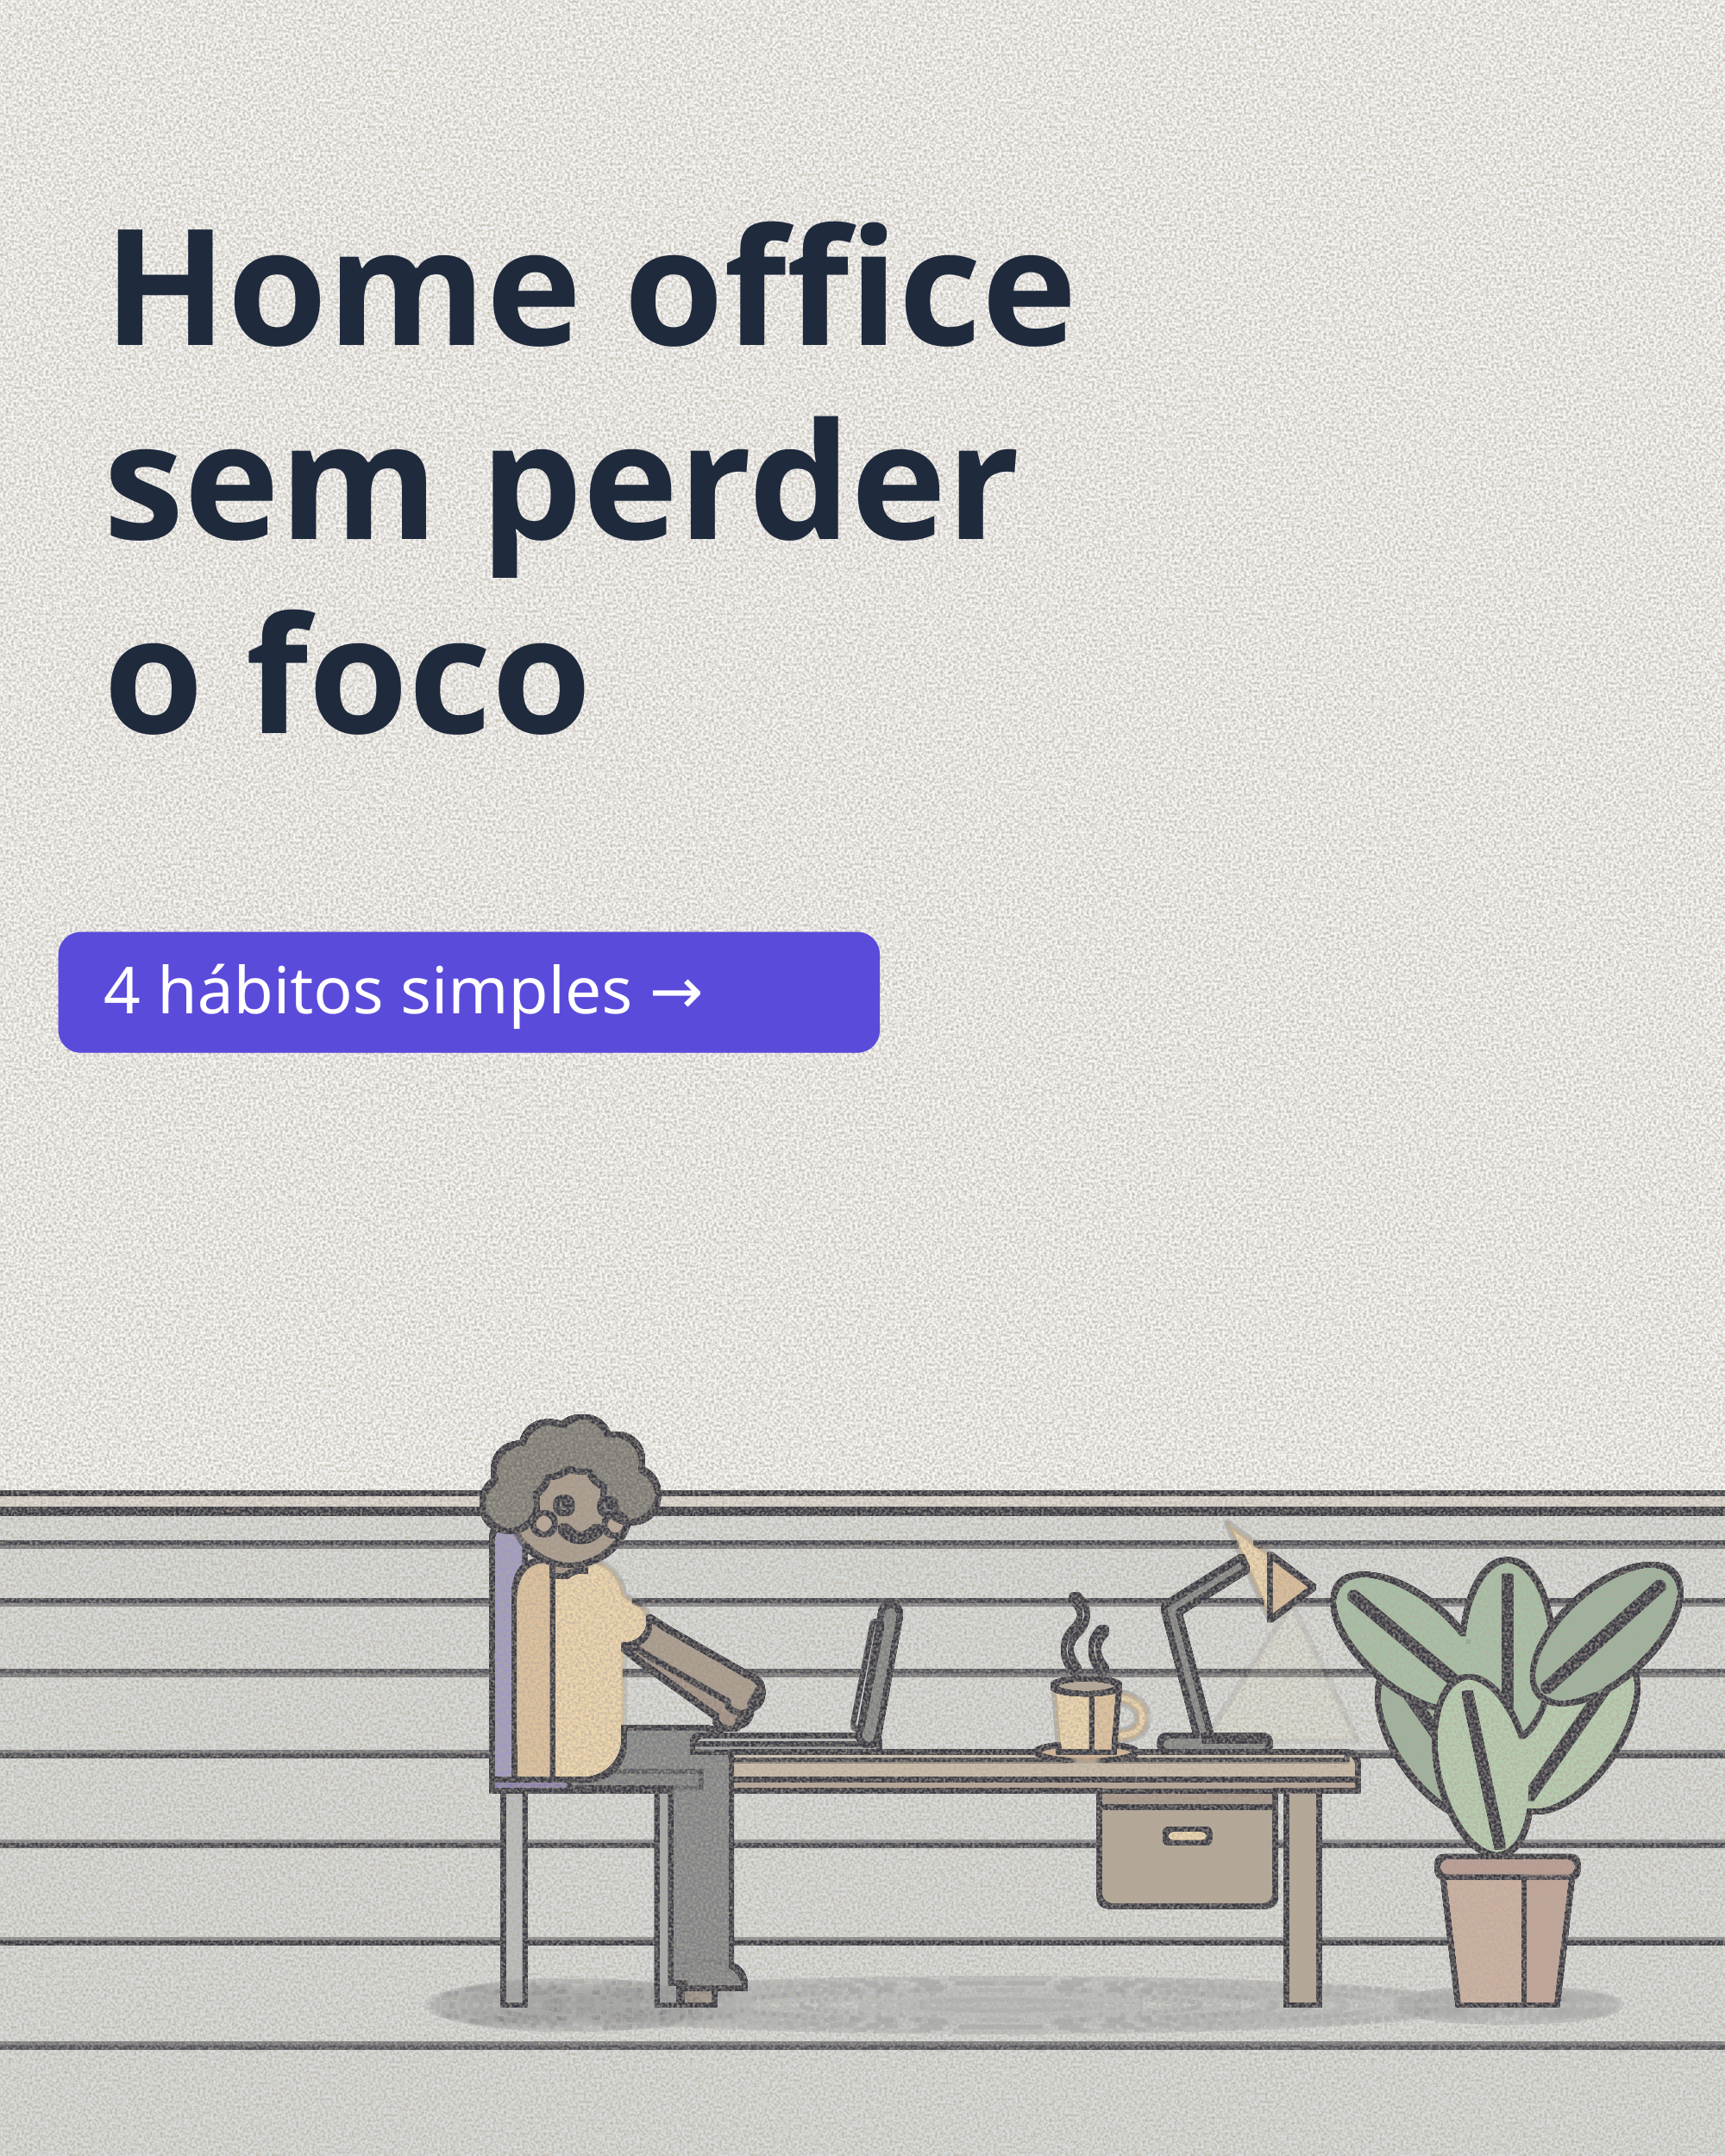
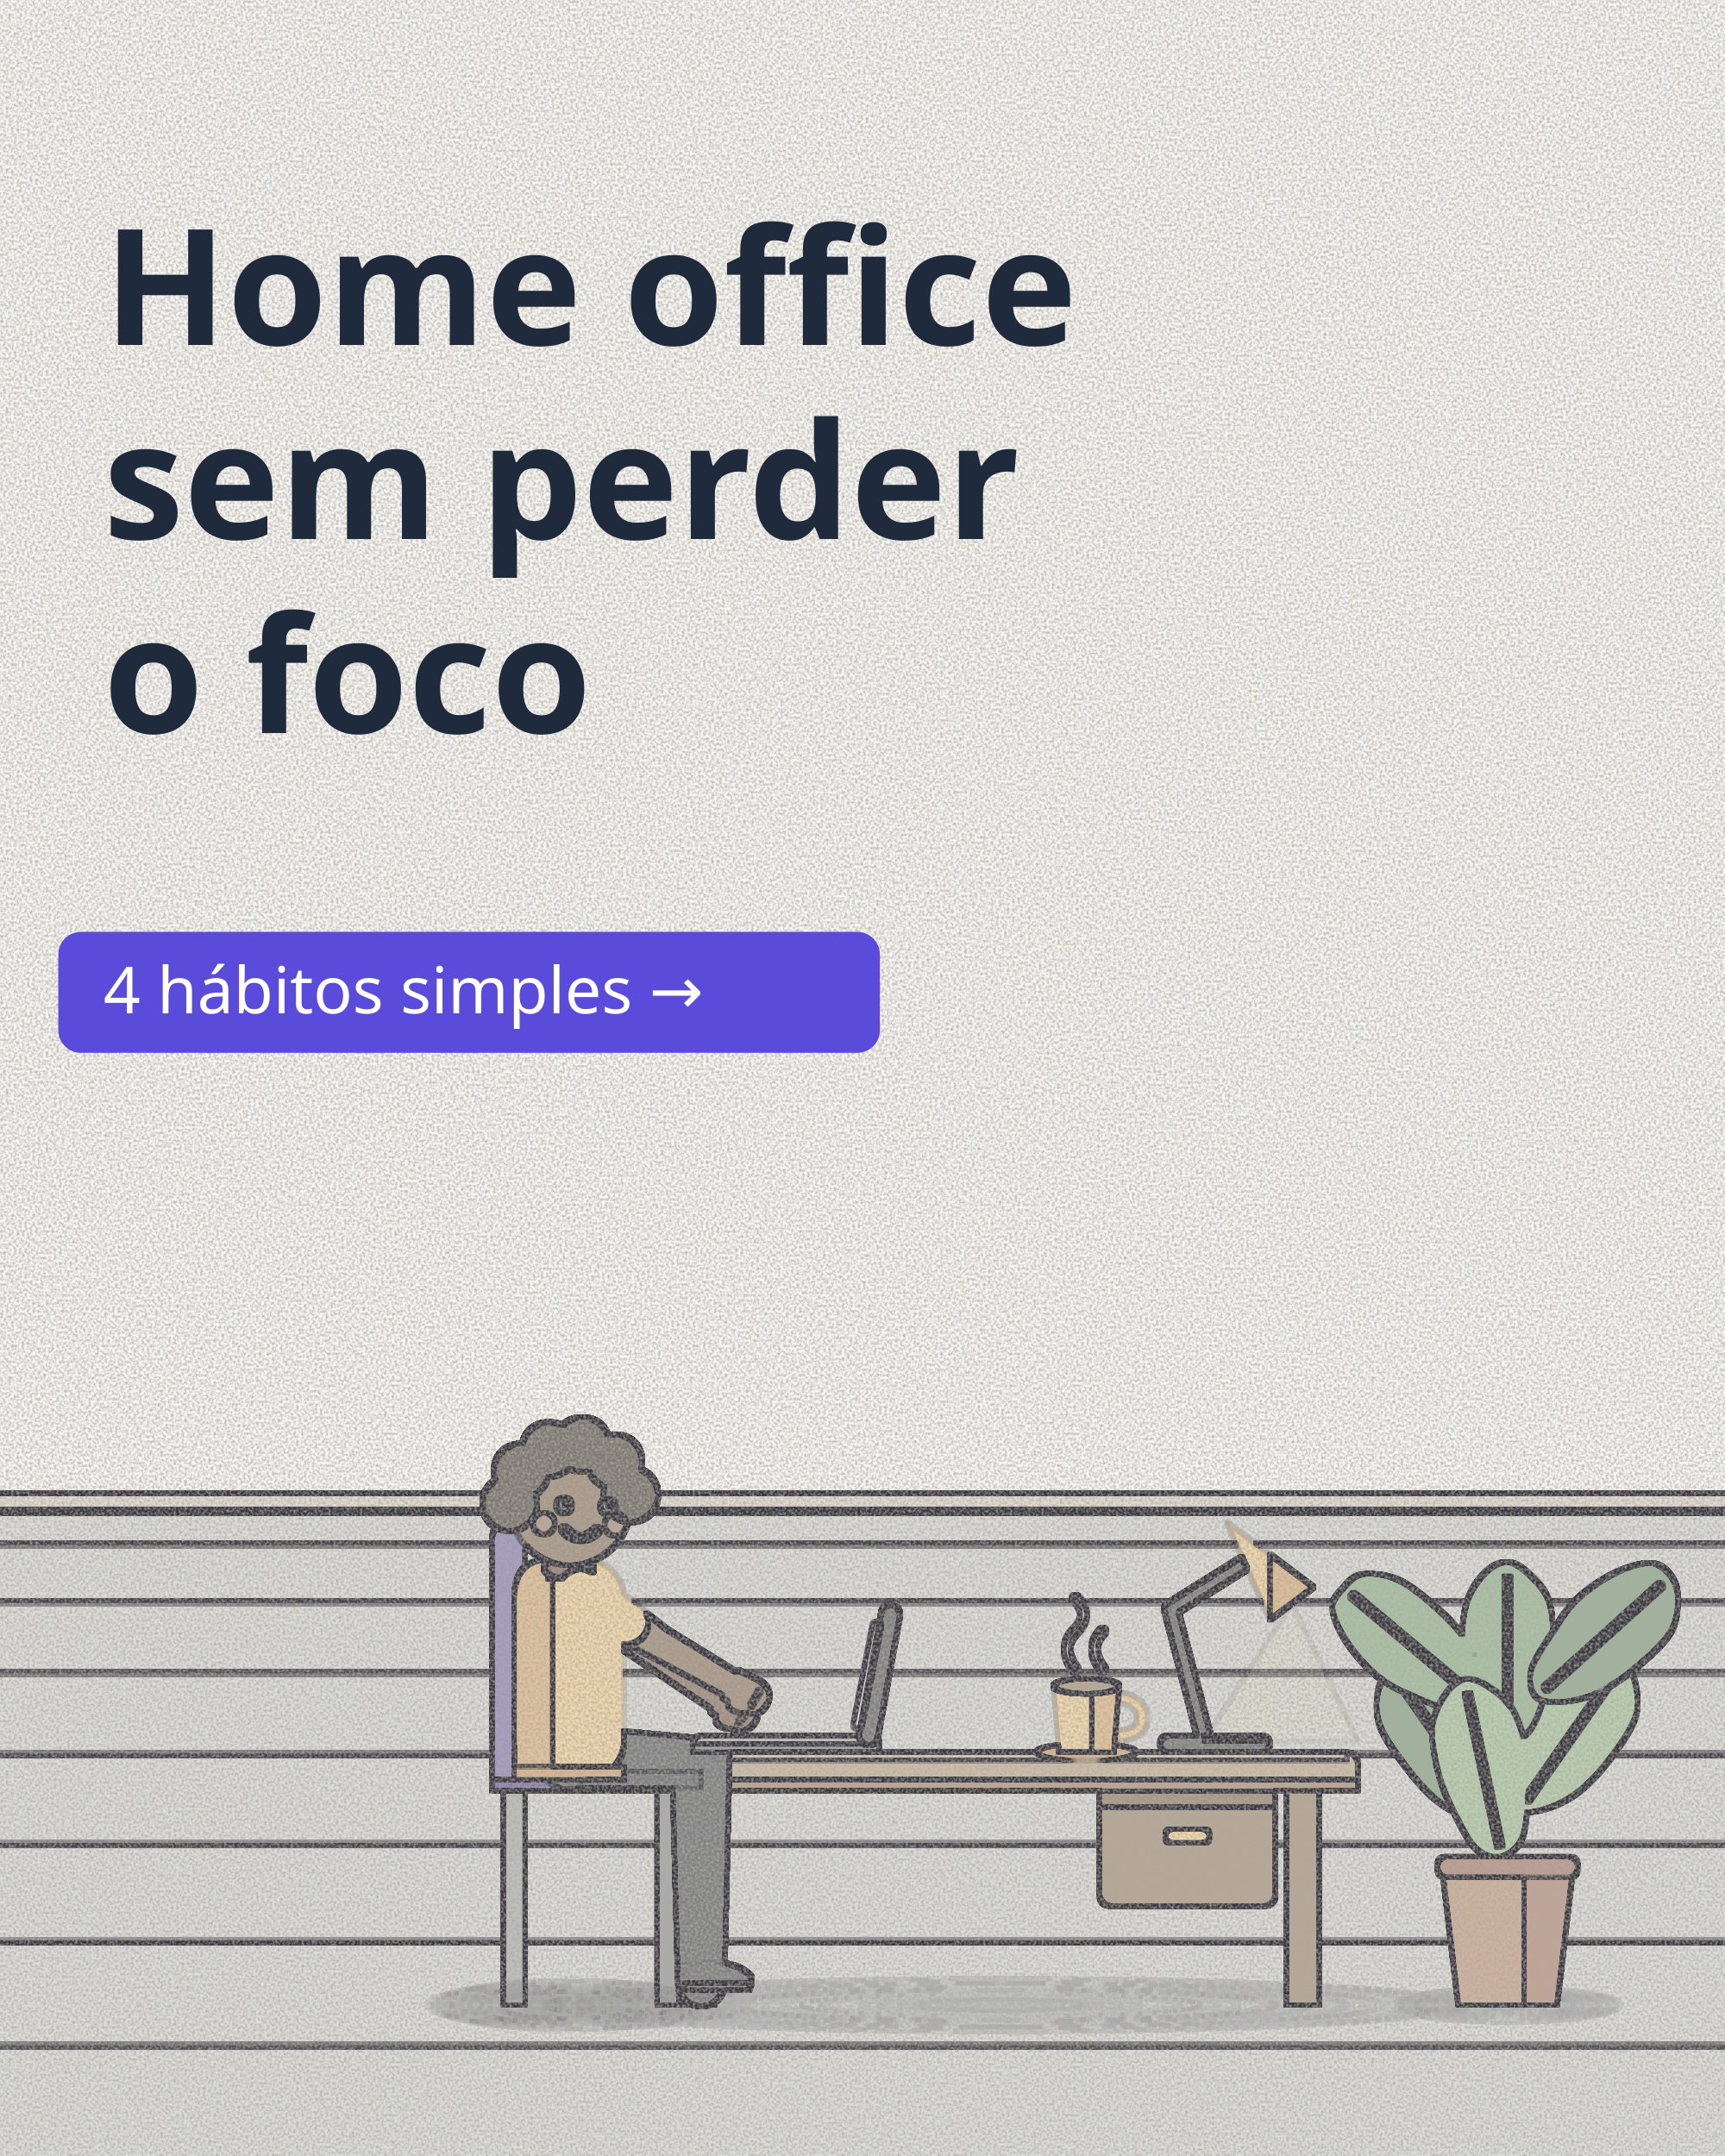
<svg xmlns="http://www.w3.org/2000/svg" width="864" height="1080" viewBox="0 0 864 1080">
  <defs>
    <filter id="kitScene" x="0" y="0" width="100%" height="100%" color-interpolation-filters="sRGB">
      <feColorMatrix in="SourceGraphic" type="saturate" values="0.55" result="ds" />
      <feComponentTransfer in="ds" result="wash">
        <feFuncR type="linear" slope="0.58" intercept="0.42" />
        <feFuncG type="linear" slope="0.58" intercept="0.42" />
        <feFuncB type="linear" slope="0.58" intercept="0.4" />
      </feComponentTransfer>
      <feColorMatrix in="SourceGraphic" type="matrix" values="0.3 0.59 0.11 0 0  0.3 0.59 0.11 0 0  0.3 0.59 0.11 0 0  0 0 0 1 0" result="g" />
      <feConvolveMatrix in="g" order="3" kernelMatrix="-1 -1 -1 -1 8 -1 -1 -1 -1" preserveAlpha="true" result="e1" />
      <feConvolveMatrix in="g" order="3" kernelMatrix="1 1 1 1 -8 1 1 1 1" preserveAlpha="true" result="e2" />
      <feComposite in="e1" in2="e2" operator="arithmetic" k2="1" k3="1" result="e" />
      <feColorMatrix in="e" type="matrix" values="0 0 0 0 0.22  0 0 0 0 0.22  0 0 0 0 0.26  2.2 2.2 2.2 0 0" result="lines" />
      <feMorphology in="lines" operator="dilate" radius="0.6" result="lines2" />
      <feMerge>
        <feMergeNode in="wash" />
        <feMergeNode in="lines2" />
      </feMerge>
    </filter>
  </defs>
  <g filter="url(#kitScene)">
    <defs>
      <linearGradient id="sky" x1="0" y1="0" x2="0" y2="1">
        <stop offset="0" stop-color="#DCEBF7" />
        <stop offset="0.55" stop-color="#e6f1f9" />
        <stop offset="0.85" stop-color="#EFF6FC" />
        <stop offset="1" stop-color="#EEF5FB" />
      </linearGradient>
      <linearGradient id="ground" x1="0" y1="0" x2="0" y2="1">
        <stop offset="0" stop-color="#9CC793" />
        <stop offset="1" stop-color="#7AB582" />
      </linearGradient>
      <radialGradient id="cshadow">
        <stop offset="0" stop-color="rgb(31,42,61)" stop-opacity="0.195" />
        <stop offset="0.55" stop-color="rgb(31,42,61)" stop-opacity="0.143" />
        <stop offset="1" stop-color="rgb(31,42,61)" stop-opacity="0" />
      </radialGradient>
      <filter id="hazeFar" color-interpolation-filters="sRGB">
        <feColorMatrix type="matrix" values="0.92 0 0 0 0.076 0 0.92 0 0 0.075 0 0 0.92 0 0.079 0 0 0 1 0" />
      </filter>
      <filter id="hazeMid" color-interpolation-filters="sRGB">
        <feColorMatrix type="matrix" values="0.96 0 0 0 0.038 0 0.96 0 0 0.037 0 0 0.96 0 0.040 0 0 0 1 0" />
      </filter>
    </defs>
    <rect width="864" height="756" fill="#F1EEFC" />
    <rect y="756" width="864" height="324" fill="#B8C4D1" />
    <rect y="748" width="864" height="10" fill="#8E6542" fill-opacity="0.35" stroke-opacity="0.35" />
    <rect x="0" y="772.9" width="864" height="1.5" fill="#8E6542" fill-opacity="0.15" stroke-opacity="0.15" />
    <rect x="0" y="801.8" width="864" height="1.5" fill="#8E6542" fill-opacity="0.15" stroke-opacity="0.15" />
    <rect x="0" y="837.3" width="864" height="1.5" fill="#8E6542" fill-opacity="0.15" stroke-opacity="0.15" />
    <rect x="0" y="878.0" width="864" height="1.5" fill="#8E6542" fill-opacity="0.15" stroke-opacity="0.15" />
    <rect x="0" y="923.0" width="864" height="1.5" fill="#8E6542" fill-opacity="0.15" stroke-opacity="0.15" />
    <rect x="0" y="971.8" width="864" height="1.5" fill="#8E6542" fill-opacity="0.15" stroke-opacity="0.15" />
    <rect x="0" y="1024.0" width="864" height="1.5" fill="#8E6542" fill-opacity="0.15" stroke-opacity="0.15" />
    <g transform="translate(501.1 1004.4) scale(2.754)">
      <ellipse cx="0" cy="0" rx="85.0" ry="4.9" fill="url(#cshadow)" />
    </g>
    <g style="isolation: isolate;">
      <g id="canto_mesa" transform="translate(501.1 1004.4) scale(2.754)">
        <g id="b_canto_mesa">
          <rect x="-58" y="-40" width="6" height="40" rx="0" fill="#8E6542" />
          <rect x="52" y="-40" width="6" height="40" rx="0" fill="#8E6542" />
          <rect x="18" y="-40" width="32" height="22" rx="2" fill="#8E6542" />
          <rect x="18" y="-40" width="32" height="4" rx="0" fill="#794630" />
          <rect x="30" y="-32" width="8" height="2.5" rx="1" fill="#FFB547" />
          <rect x="-65" y="-46" width="130" height="7" rx="2" fill="#B98A5E" />
          <rect x="-65" y="-41" width="130" height="2" rx="0" fill="#9B5E43" />
          <rect x="-63" y="-46" width="126" height="1.5" rx="0" fill="#C79D76" />
        </g>
      </g>
    </g>
    <g transform="translate(296.1 1004.4) scale(2.754)">
      <ellipse cx="0" cy="0" rx="30.0" ry="4.2" fill="url(#cshadow)" />
    </g>
    <g style="isolation: isolate;">
      <g id="canto_cadeira" transform="translate(296.1 1004.4) scale(2.754)">
        <g id="b_canto_cadeira">
          <rect x="-16" y="-40" width="4" height="40" rx="0" fill="#8592A6" />
          <rect x="12" y="-40" width="4" height="40" rx="0" fill="#647185" />
          <rect x="-18" y="-88" width="6" height="49" rx="3" fill="#5B4BDB" />
          <rect x="-18" y="-45" width="36" height="6" rx="2" fill="#5B4BDB" />
          <rect x="-18" y="-41" width="36" height="2" rx="0" fill="#3D1AC0" />
        </g>
      </g>
    </g>
    <g transform="translate(755.1 1004.4) scale(2.065)">
      <ellipse cx="0" cy="0" rx="27.5" ry="4.2" fill="url(#cshadow)" />
    </g>
    <g style="isolation: isolate;">
      <g id="canto_planta" transform="translate(755.1 1004.4) scale(2.065)">
        <g id="b_canto_planta">
-           <ellipse cx="-16" cy="-64" rx="11" ry="22" fill="#3D8550" transform="rotate(-35 -16 -64)" />
+           <path d="M-4.7 -64C-4.83 -60.41 -6.11 -56.88 -7.08 -53.7C-8.04 -50.51 -8.99 -47.02 -10.48 -44.89C-11.97 -42.75 -14.18 -40.83 -16 -40.88C-17.82 -40.93 -19.88 -43.13 -21.43 -45.19C-22.98 -47.25 -24.44 -50.11 -25.32 -53.24C-26.2 -56.38 -26.56 -60.26 -26.7 -64C-26.83 -67.74 -27 -72.53 -26.13 -75.7C-25.26 -78.86 -23.17 -81.46 -21.48 -82.99C-19.79 -84.52 -17.84 -84.83 -16 -84.88C-14.16 -84.93 -12.05 -84.91 -10.43 -83.3C-8.81 -81.69 -7.22 -78.46 -6.27 -75.24C-5.31 -72.02 -4.56 -67.59 -4.7 -64Z" fill="#3D8550" transform="rotate(-35 -16 -64)" />
          <path d="M-16 -44 L-16 -82" stroke="#006947" stroke-width="1.4" transform="rotate(-35 -16 -64)" />
-           <ellipse cx="16" cy="-66" rx="11" ry="22" fill="#6BB36A" transform="rotate(35 16 -66)" />
+           <path d="M26.89 -66C26.75 -62.26 26.23 -58.35 25.31 -55.25C24.39 -52.16 22.91 -49.45 21.36 -47.42C19.81 -45.39 17.84 -43.25 16 -43.08C14.16 -42.92 11.83 -44.31 10.35 -46.42C8.86 -48.53 8.01 -52.45 7.1 -55.72C6.19 -58.98 5.03 -62.41 4.89 -66C4.75 -69.59 5.34 -74 6.26 -77.25C7.17 -80.51 8.74 -83.89 10.36 -85.53C11.99 -87.16 14.17 -87.25 16 -87.08C17.83 -86.92 19.66 -86.09 21.35 -84.53C23.04 -82.96 25.23 -80.81 26.15 -77.72C27.07 -74.63 27.03 -69.74 26.89 -66Z" fill="#6BB36A" transform="rotate(35 16 -66)" />
          <path d="M16 -46 L16 -84" stroke="#0C9259" stroke-width="1.4" transform="rotate(35 16 -66)" />
-           <ellipse cx="0" cy="-86" rx="11" ry="22" fill="#4E9E5C" transform="rotate(0 0 -86)" />
+           <path d="M10.96 -86C10.78 -82.3 9.98 -78.71 9.08 -75.51C8.18 -72.32 7.05 -68.82 5.54 -66.81C4.03 -64.81 1.87 -63.57 0 -63.5C-1.87 -63.42 -4.19 -64.32 -5.67 -66.35C-7.16 -68.39 -8.01 -72.44 -8.9 -75.72C-9.8 -78.99 -10.87 -82.37 -11.04 -86C-11.22 -89.63 -10.9 -94.36 -9.97 -97.51C-9.04 -100.67 -7.12 -103.25 -5.46 -104.92C-3.8 -106.58 -1.8 -107.57 0 -107.5C1.8 -107.42 3.64 -106.09 5.33 -104.46C7.02 -102.83 9.21 -100.79 10.15 -97.72C11.09 -94.64 11.13 -89.7 10.96 -86Z" fill="#4E9E5C" transform="rotate(0 0 -86)" />
          <path d="M0 -66 L0 -104" stroke="#007E53" stroke-width="1.4" transform="rotate(0 0 -86)" />
-           <ellipse cx="-24" cy="-88" rx="11" ry="22" fill="#4E9E5C" transform="rotate(-50 -24 -88)" />
+           <path d="M-13.22 -88C-13.34 -84.27 -13.78 -80.34 -14.68 -77.23C-15.58 -74.13 -17.06 -71.45 -18.62 -69.36C-20.17 -67.26 -22.19 -64.71 -24 -64.66C-25.81 -64.61 -27.97 -66.9 -29.47 -69.05C-30.97 -71.21 -32.05 -74.44 -33.01 -77.59C-33.97 -80.75 -35.1 -84.39 -35.22 -88C-35.34 -91.61 -34.66 -95.99 -33.73 -99.23C-32.79 -102.48 -31.24 -105.89 -29.62 -107.46C-28 -109.03 -25.86 -108.71 -24 -108.66C-22.14 -108.61 -20.14 -108.67 -18.47 -107.16C-16.8 -105.65 -14.83 -102.79 -13.96 -99.59C-13.08 -96.4 -13.1 -91.73 -13.22 -88Z" fill="#4E9E5C" transform="rotate(-50 -24 -88)" />
          <path d="M-24 -68 L-24 -106" stroke="#007E53" stroke-width="1.4" transform="rotate(-50 -24 -88)" />
-           <ellipse cx="24" cy="-90" rx="11" ry="22" fill="#3D8550" transform="rotate(48 24 -90)" />
+           <path d="M34.89 -90C34.75 -86.26 34.23 -82.35 33.31 -79.25C32.39 -76.16 30.91 -73.45 29.36 -71.42C27.81 -69.39 25.84 -67.25 24 -67.08C22.16 -66.92 19.83 -68.31 18.35 -70.42C16.86 -72.53 16.01 -76.45 15.1 -79.72C14.19 -82.98 13.03 -86.41 12.89 -90C12.75 -93.59 13.34 -98 14.26 -101.25C15.17 -104.51 16.74 -107.89 18.36 -109.53C19.99 -111.16 22.17 -111.25 24 -111.08C25.83 -110.92 27.66 -110.09 29.35 -108.53C31.04 -106.96 33.23 -104.81 34.15 -101.72C35.07 -98.63 35.03 -93.74 34.89 -90Z" fill="#3D8550" transform="rotate(48 24 -90)" />
          <path d="M24 -70 L24 -108" stroke="#006947" stroke-width="1.4" transform="rotate(48 24 -90)" />
-           <ellipse cx="-6" cy="-58" rx="11" ry="22" fill="#6BB36A" transform="rotate(-12 -6 -58)" />
+           <path d="M5.12 -58C4.94 -54.34 3.88 -50.88 2.96 -47.66C2.03 -44.44 1.07 -40.68 -0.42 -38.66C-1.91 -36.65 -4.13 -35.59 -6 -35.55C-7.87 -35.51 -10.15 -36.42 -11.65 -38.43C-13.15 -40.44 -14.14 -44.33 -15.01 -47.6C-15.88 -50.86 -16.7 -54.32 -16.88 -58C-17.06 -61.68 -17.01 -66.53 -16.1 -69.66C-15.19 -72.79 -13.1 -75.12 -11.42 -76.77C-9.74 -78.42 -7.79 -79.59 -6 -79.55C-4.21 -79.51 -2.32 -78.19 -0.65 -76.53C1.02 -74.88 3.08 -72.68 4.04 -69.6C5 -66.51 5.3 -61.66 5.12 -58Z" fill="#6BB36A" transform="rotate(-12 -6 -58)" />
          <path d="M-6 -38 L-6 -76" stroke="#0C9259" stroke-width="1.4" transform="rotate(-12 -6 -58)" />
          <path d="M-16 -34 L16 -34 L12 0 L-12 0 Z" fill="#C9724E" />
          <path d="M4 -34 L16 -34 L12 0 L4 0 Z" fill="#B75A45" />
          <rect x="-17" y="-36" width="34" height="5" rx="2" fill="#AB4A41" />
        </g>
      </g>
    </g>
    <g transform="translate(285.1 1004.4) scale(2.754)">
      <ellipse cx="0" cy="0" rx="25.0" ry="4.5" fill="url(#cshadow)" />
    </g>
    <g style="isolation: isolate;">
      <g id="canto_pessoa" transform="translate(285.1 1004.4) scale(2.754)">
        <g id="b_canto_pessoa">
          <g transform="scale(1 1)">
-             <path d="M9.98 -68.64 L15.29 -64.4 L28.28 -55.06" stroke="#6C3727" fill="none" stroke-linecap="round" stroke-linejoin="round" stroke-width="6" />
-             <path d="M2 -75 L9.98 -68.64" stroke="#E68023" fill="none" stroke-linecap="round" stroke-linejoin="round" stroke-width="8" />
+             <path d="M7.8 -65.91L7.8 -65.91L13.57 -62.08L26.88 -53.11A2.4 2.4 0 0 0 29.68 -57.01L29.68 -57.01L17.02 -66.73L12.16 -71.38A3.5 3.5 0 0 0 7.8 -65.91Z" fill="#6C3727" />
+             <path d="M-0.68 -71.64L-0.68 -71.64L7.55 -65.59A3.9 3.9 0 0 0 12.41 -71.69L12.41 -71.69L4.68 -78.36A4.3 4.3 0 0 0 -0.68 -71.64Z" fill="#E68023" />
            <g transform="translate(28.28 -55.06) rotate(35.73)">
              <ellipse cx="1.2" cy="0.9" rx="1.9" ry="1.3" fill="#622923" transform="rotate(-30 1.2 0.9)" />
-               <rect x="-1.2" y="-3.1" width="6.4" height="6.2" rx="3" fill="#6C3727" />
+               <path d="M-1.2 -2.9 L3 -3.2 Q6.6 -3.1 6.6 0 Q6.6 3.1 3 3.2 L-1.2 2.9 Z" fill="#6C3727" />
              <ellipse cx="2.4" cy="2.6" rx="2.2" ry="1.25" fill="#6C3727" transform="rotate(-20 2.4 2.6)" />
              <path d="M4.2 -1.6 L4.2 1.6" stroke="#622923" stroke-width="0.6" stroke-linecap="round" />
            </g>
-             <path d="M0 -45 L24 -45 L24 -4" stroke="#1F2A44" stroke-width="11" fill="none" stroke-linejoin="round" />
+             <path d="M0 -39.25L0 -39.25L18.75 -41.93L19.75 -4A4.25 4.25 0 0 0 28.25 -4L28.25 -4L29.25 -48.07L0 -50.75A5.75 5.75 0 0 0 0 -39.25Z" fill="#1F2A44" />
            <path d="M2 -41 L24 -41" stroke="#18233D" stroke-width="3" fill="none" />
-             <path d="M21 -3 L32 -3 Q32 -8 25 -8 L21 -8 Z" fill="#1F2A3D" />
+             <g transform="translate(0 -2.2)">
+               <path d="M21 -5.4 L21 -0.8 L31.5 -0.8 Q33.2 -0.8 33.2 -2.8 Q31 -5.6 26 -5.6 Z" fill="#1F2A3D" />
+               <path d="M21 -1.8 L33.2 -1.8 L32.7 -0.5 L21 -0.5 Z" fill="#56586C" />
+             </g>
            <rect x="-10" y="-81" width="20" height="40" rx="7" fill="#FFB547" />
            <path d="M-10 -74 Q-10 -81 -4 -81 L-3 -81 L-3 -41 L-10 -41 Z" fill="#ED8F2B" />
+             <path d="M-10 -43.4 L10 -43.4 L10 -41 L-10 -41 Z" fill="#E27A20" />
          </g>
          <g transform="translate(0 0) scale(1) rotate(1.05 0 -82)">
-             <rect x="-3" y="-85" width="6" height="7" fill="#6F3B29" />
+             <path d="M-3 -85 L3 -85 L3.8 -77.5 L-3.8 -77.5 Z" fill="#6F3B29" />
+             <ellipse cx="0" cy="-79.4" rx="4.6" ry="1.8" fill="#5F2722" />
            <ellipse cx="-10" cy="-90" rx="2" ry="3" fill="#73402B" />
            <circle cx="0" cy="-91" r="11" fill="#7A4B30" />
            <circle cx="-9" cy="-97" r="5" fill="#1E1A1A" />
            <circle cx="-4" cy="-101" r="5" fill="#1E1A1A" />
            <circle cx="2" cy="-102" r="5" fill="#1E1A1A" />
            <circle cx="8" cy="-99" r="5" fill="#1E1A1A" />
            <circle cx="11" cy="-93" r="5" fill="#1E1A1A" />
            <circle cx="-11" cy="-91" r="5" fill="#1E1A1A" />
            <circle cx="-1.1" cy="-90.83" r="1.45" fill="#1F2A3D" />
            <circle cx="-0.65" cy="-91.33" r="0.42" fill="#FFFFFF" fill-opacity="0.85" stroke-opacity="0.85" />
            <circle cx="6.9" cy="-90.83" r="1.45" fill="#1F2A3D" />
            <circle cx="7.35" cy="-91.33" r="0.42" fill="#FFFFFF" fill-opacity="0.85" stroke-opacity="0.85" />
            <path d="M-1 -86.5 Q2 -83.5 5 -86.5" stroke="#1F2A3D" stroke-width="1.2" fill="none" stroke-linecap="round" />
            <circle cx="-4.7" cy="-87.5" r="2" fill="#E9806E" fill-opacity="0.35" stroke-opacity="0.35" />
            <circle cx="8.3" cy="-87.5" r="2" fill="#E9806E" fill-opacity="0.35" stroke-opacity="0.35" />
          </g>
          <g transform="scale(1 1)">
-             <path d="M10.59 -69.51 L16.32 -65.84 L30.21 -57.9" stroke="#7A4B30" fill="none" stroke-linecap="round" stroke-linejoin="round" stroke-width="6" />
-             <path d="M2 -75 L10.59 -69.51" stroke="#FFB547" fill="none" stroke-linecap="round" stroke-linejoin="round" stroke-width="8" />
+             <path d="M8.71 -66.56L8.71 -66.56L14.85 -63.35L29.02 -55.82A2.4 2.4 0 0 0 31.4 -59.98L31.4 -59.98L17.8 -68.34L12.48 -72.46A3.5 3.5 0 0 0 8.71 -66.56Z" fill="#7A4B30" />
+             <path d="M-0.32 -71.38L-0.32 -71.38L8.49 -66.22A3.9 3.9 0 0 0 12.69 -72.79L12.69 -72.79L4.32 -78.62A4.3 4.3 0 0 0 -0.32 -71.38Z" fill="#FFB547" />
            <g transform="translate(30.21 -57.9) rotate(29.76)">
              <ellipse cx="1.2" cy="0.9" rx="1.9" ry="1.3" fill="#6F3B29" transform="rotate(-30 1.2 0.9)" />
-               <rect x="-1.2" y="-3.1" width="6.4" height="6.2" rx="3" fill="#7A4B30" />
+               <path d="M-1.2 -2.9 L3 -3.2 Q6.6 -3.1 6.6 0 Q6.6 3.1 3 3.2 L-1.2 2.9 Z" fill="#7A4B30" />
              <ellipse cx="2.4" cy="2.6" rx="2.2" ry="1.25" fill="#7A4B30" transform="rotate(-20 2.4 2.6)" />
              <path d="M4.2 -1.6 L4.2 1.6" stroke="#6F3B29" stroke-width="0.6" stroke-linecap="round" />
            </g>
          </g>
        </g>
      </g>
    </g>
    <g style="isolation: isolate;">
      <g id="canto_tela" transform="translate(393.7 877.7) scale(2.754)">
        <g id="b_canto_tela">
          <rect x="-17" y="-3" width="34" height="3" rx="1.5" fill="#8592A6" />
          <rect x="-17" y="-1.5" width="34" height="1.5" rx="0" fill="#5C697D" />
          <path d="M15 -3 L19 -25" stroke="#1F2A3D" stroke-width="3.5" stroke-linecap="round" />
          <path d="M13 -5 L16.5 -23" stroke="#BCD7F2" stroke-width="1.6" stroke-linecap="round" fill-opacity="0.9" stroke-opacity="0.9" />
        </g>
      </g>
    </g>
    <g style="isolation: isolate;">
      <g id="canto_luminaria" transform="translate(608.5 877.7) scale(2.754)">
        <g id="b_canto_luminaria">
          <rect x="-10" y="-3" width="20" height="3" rx="1.5" fill="#1F2A3D" />
          <path d="M-2 -3 L-8 -26 L8 -36" stroke="#1F2A3D" stroke-width="2.5" fill="none" stroke-linejoin="round" />
          <path d="M2 -42 L18 -30 L10 -24 Z" fill="#FFB547" />
          <path d="M10 -36 L18 -30 L10 -24 Z" fill="#EA8928" />
          <path d="M14 -27 L26 -2 L-2 -2 Z" fill="#FFB547" fill-opacity="0.13" stroke-opacity="0.13" />
        </g>
      </g>
    </g>
    <g style="isolation: isolate;">
      <g id="canto_caneca" transform="translate(544.1 877.7) scale(2.754)">
        <g id="b_canto_caneca">
          <ellipse cx="0" cy="0" rx="9" ry="1.6" fill="#E27A20" />
          <path d="M-6 -12 L6 -12 L5 0 L-5 0 Z" fill="#FFB547" />
          <path d="M1 -12 L6 -12 L5 0 L1 0 Z" fill="#EF922D" />
          <ellipse cx="0" cy="-12" rx="6" ry="1.4" fill="#8E6542" />
          <path d="M6 -10 Q11 -9 10 -5 Q9 -3 5.5 -3" stroke="#FFB547" stroke-width="2" fill="none" />
          <path d="M-2 -15 Q-5 -19 -2 -22 Q1 -25 -2 -28 M3 -15 Q0 -19 3 -22" stroke="#8592A6" stroke-width="1.3" fill="none" fill-opacity="0.6" stroke-opacity="0.6" stroke-linecap="round" />
        </g>
      </g>
    </g>
  </g>
  <filter id="kitTex" x="0" y="0" width="100%" height="100%">
    <feTurbulence type="fractalNoise" baseFrequency="0.75" numOctaves="2" seed="3" />
    <feColorMatrix type="matrix" values="0 0 0 0 0.45  0 0 0 0 0.4  0 0 0 0 0.33  0 0 0 -1.6 1.05" />
  </filter>
  <rect width="864" height="1080" filter="url(#kitTex)" fill-opacity="0.05" stroke-opacity="0.05" />
  <text x="51.8" y="172.8" font-family="Poppins" font-size="81.0" font-weight="700" fill="#1F2A3D" text-anchor="start">
    <tspan x="51.8">Home office</tspan>
    <tspan x="51.8" dy="97.2">sem perder</tspan>
    <tspan x="51.8" dy="97.2">o foco</tspan>
  </text>
  <rect x="29.2" y="466.8" width="411.5" height="60.6" rx="11.34" fill="#5B4BDB" />
  <text x="51.8" y="507.6" font-family="Poppins" font-size="32.4" font-weight="500" fill="#FFFFFF" text-anchor="start">
    <tspan x="51.8">4 hábitos simples  →</tspan>
  </text>
</svg>
